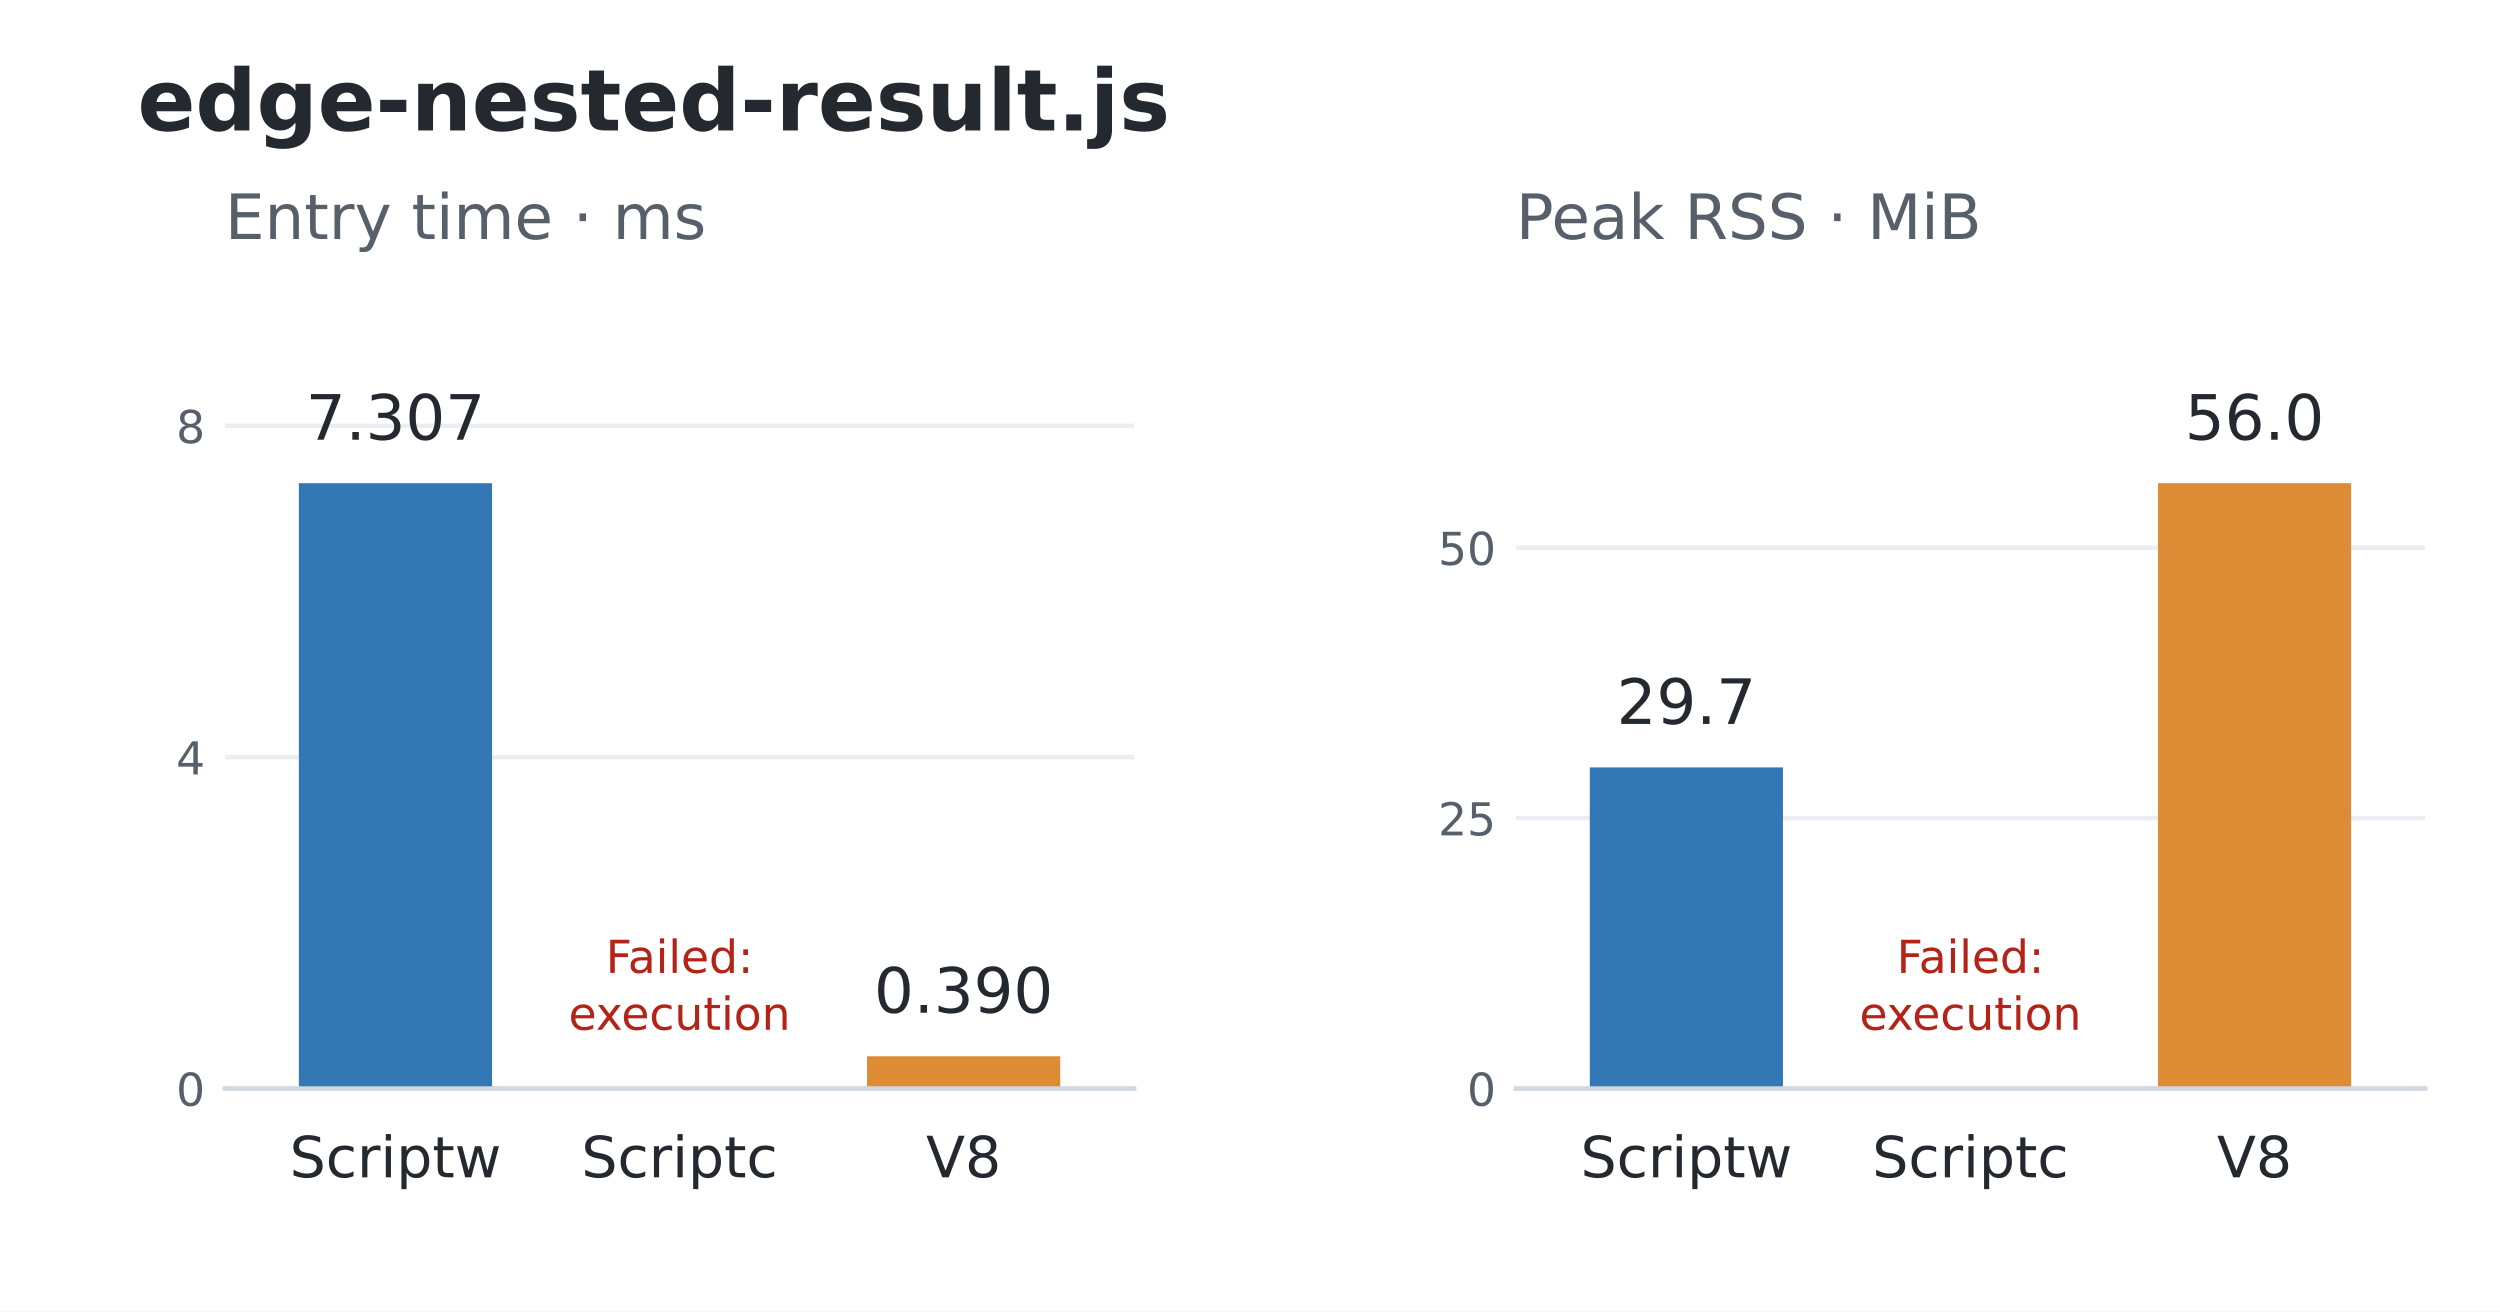
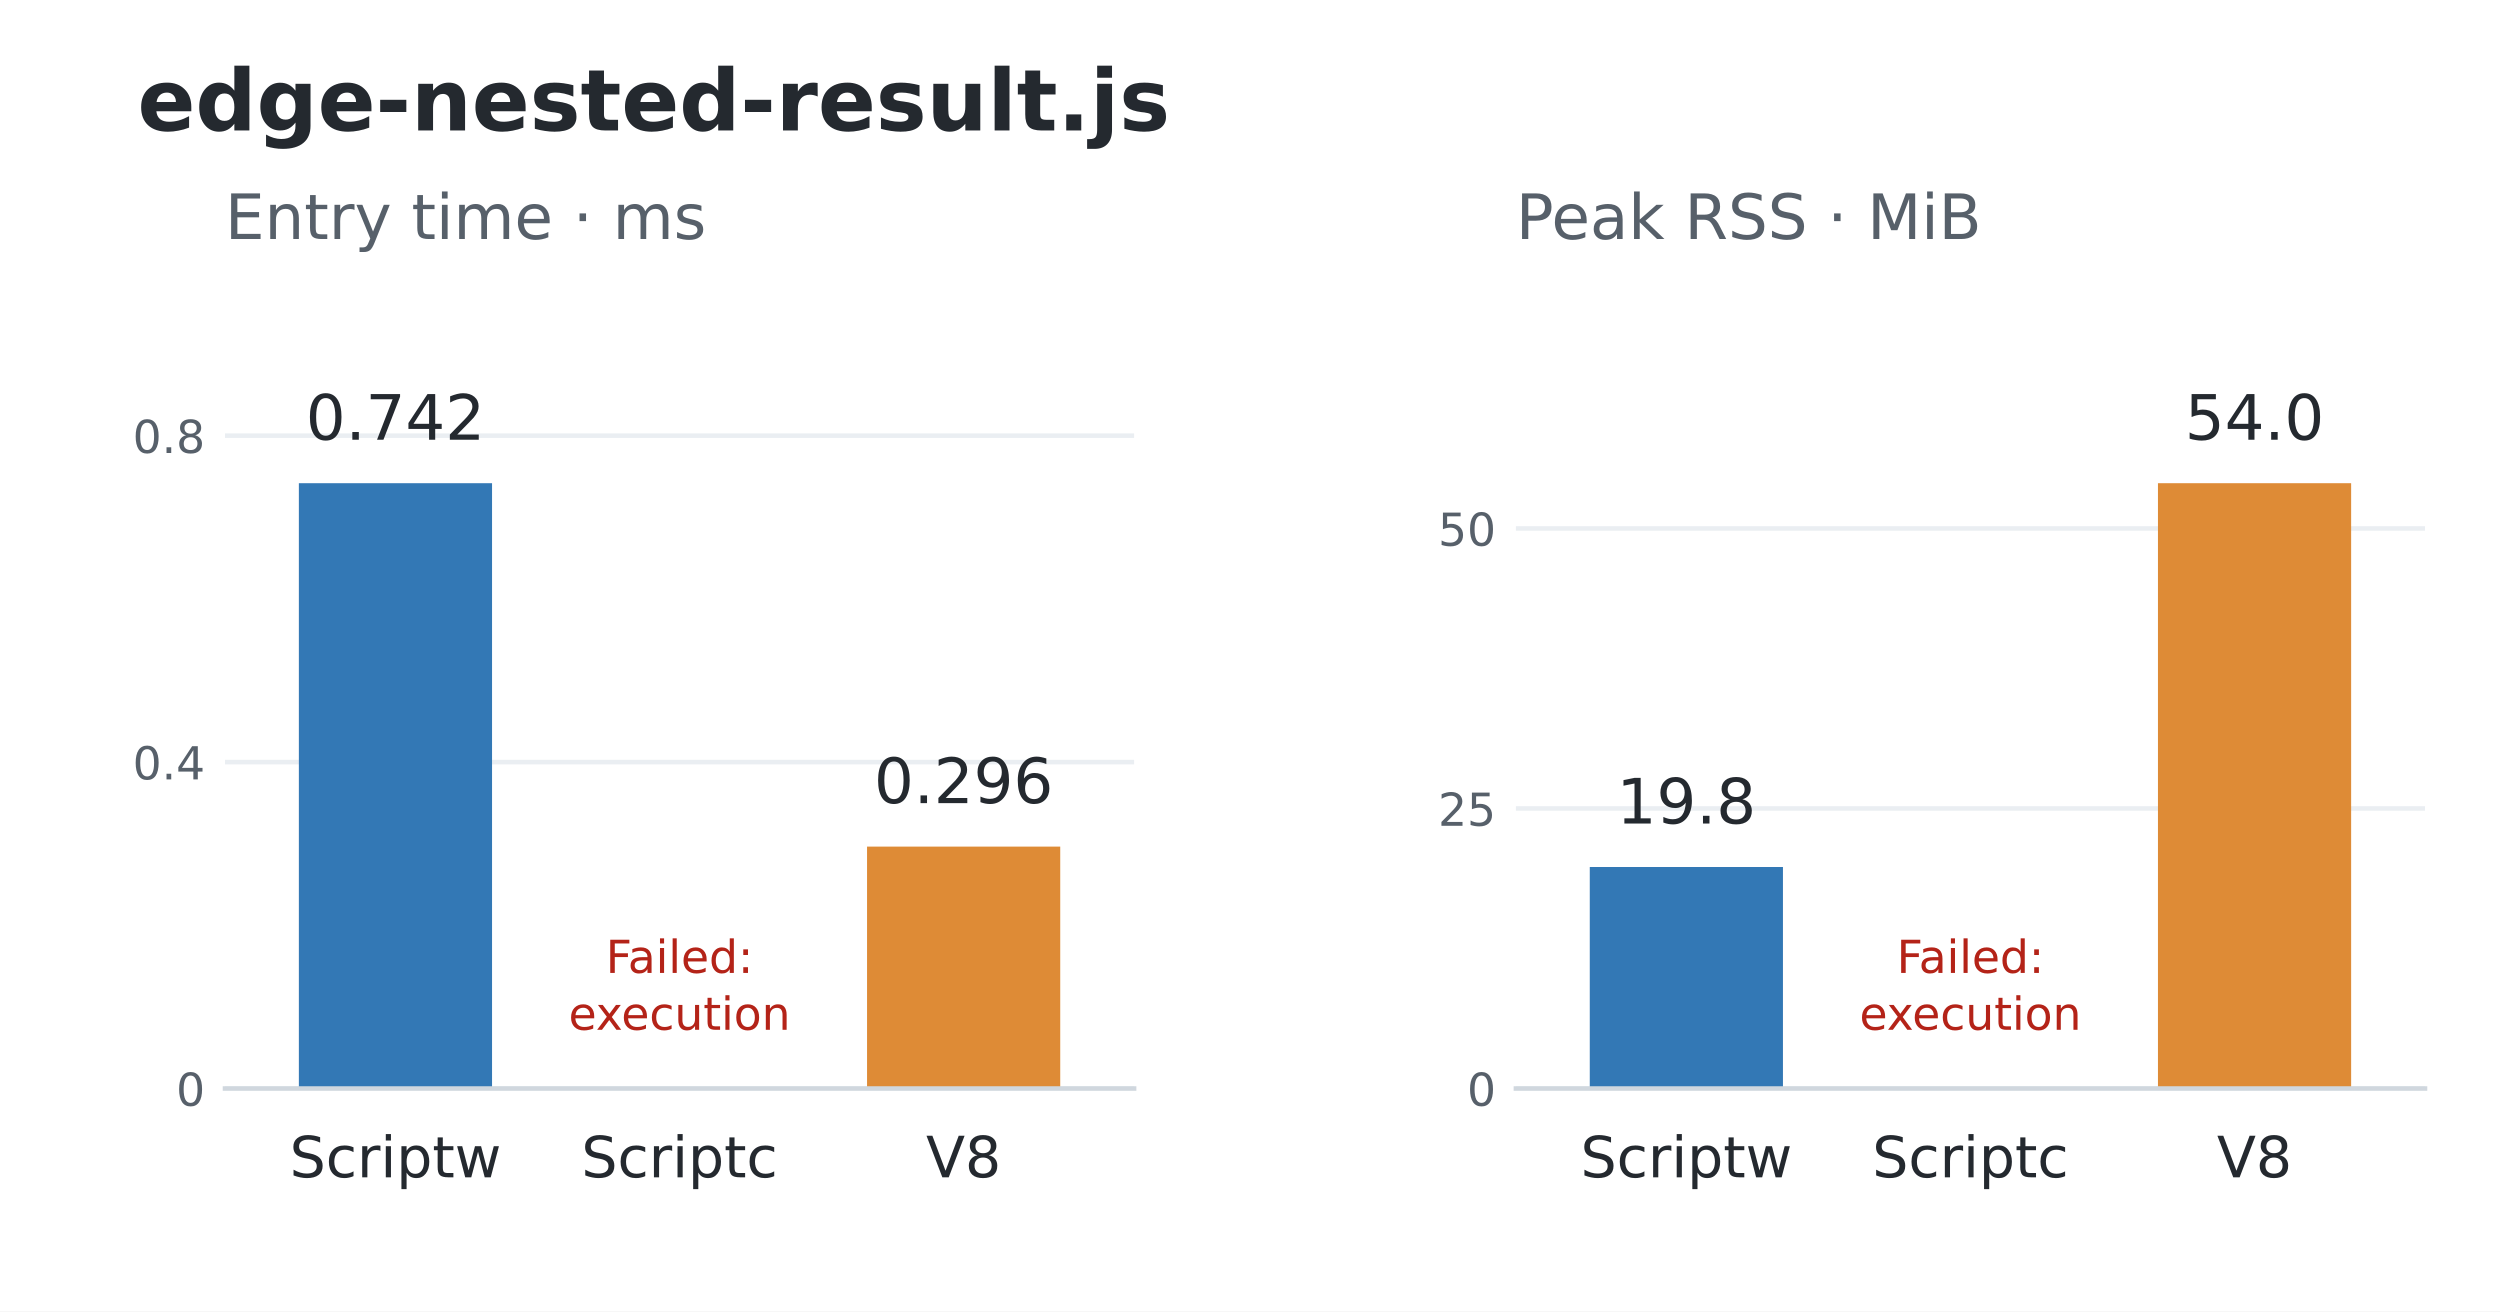
<svg xmlns="http://www.w3.org/2000/svg" width="439.2pt" height="230.4pt" viewBox="0 0 439.2 230.4" version="1.1">
  <defs>
    <style type="text/css">*{stroke-linejoin: round; stroke-linecap: butt}</style>
  </defs>
  <g id="figure_1">
    <g id="patch_1">
      <path d="M 0 230.4 L 439.2 230.4 L 439.2 0 L 0 0 z " style="fill: #ffffff" />
    </g>
    <g id="axes_1">
      <g id="patch_2">
        <path d="M 39.528 191.232 L 199.237 191.232 L 199.237 52.992 L 39.528 52.992 z " style="fill: #ffffff" />
      </g>
      <g id="matplotlib.axis_1">
        <g id="xtick_1">
          <g id="line2d_1" />
          <g id="text_1">
            <text style="font-size: 10px; font-family: 'DejaVu Sans'; text-anchor: middle; fill: #24292f" x="69.473" y="206.83" transform="rotate(-0 69.47346 206.8304)">Scriptw</text>
          </g>
        </g>
        <g id="xtick_2">
          <g id="line2d_2" />
          <g id="text_2">
            <text style="font-size: 10px; font-family: 'DejaVu Sans'; text-anchor: middle; fill: #24292f" x="119.383" y="206.83" transform="rotate(-0 119.3825 206.8304)">Scriptc</text>
          </g>
        </g>
        <g id="xtick_3">
          <g id="line2d_3" />
          <g id="text_3">
            <text style="font-size: 10px; font-family: 'DejaVu Sans'; text-anchor: middle; fill: #24292f" x="169.292" y="206.83" transform="rotate(-0 169.2916 206.8297)">V8</text>
          </g>
        </g>
      </g>
      <g id="matplotlib.axis_2">
        <g id="ytick_1">
          <g id="line2d_4">
            <path d="M 39.528 191.232 L 199.237 191.232 " clip-path="url(#p648741f3fb)" style="fill: none; stroke: #eaeef2; stroke-width: 0.8; stroke-linecap: square" />
          </g>
          <g id="line2d_5" />
          <g id="text_4">
            <text style="font-size: 8px; font-family: 'DejaVu Sans'; text-anchor: end; fill: #57606a" x="36.028" y="194.271" transform="rotate(-0 36.028 194.2711)">0</text>
          </g>
        </g>
        <g id="ytick_2">
          <g id="line2d_6">
-             <path d="M 39.528 133.022 L 199.237 133.022 " clip-path="url(#p648741f3fb)" style="fill: none; stroke: #eaeef2; stroke-width: 0.8; stroke-linecap: square" />
+             <path d="M 39.528 133.887 L 199.237 133.887 " clip-path="url(#p648741f3fb)" style="fill: none; stroke: #eaeef2; stroke-width: 0.8; stroke-linecap: square" />
          </g>
          <g id="line2d_7" />
          <g id="text_5">
-             <text style="font-size: 8px; font-family: 'DejaVu Sans'; text-anchor: end; fill: #57606a" x="36.028" y="136.061" transform="rotate(-0 36.028 136.0614)">4</text>
+             <text style="font-size: 8px; font-family: 'DejaVu Sans'; text-anchor: end; fill: #57606a" x="36.028" y="136.926" transform="rotate(-0 36.028 136.9257)">0.4</text>
          </g>
        </g>
        <g id="ytick_3">
          <g id="line2d_8">
-             <path d="M 39.528 74.813 L 199.237 74.813 " clip-path="url(#p648741f3fb)" style="fill: none; stroke: #eaeef2; stroke-width: 0.8; stroke-linecap: square" />
+             <path d="M 39.528 76.541 L 199.237 76.541 " clip-path="url(#p648741f3fb)" style="fill: none; stroke: #eaeef2; stroke-width: 0.8; stroke-linecap: square" />
          </g>
          <g id="line2d_9" />
          <g id="text_6">
-             <text style="font-size: 8px; font-family: 'DejaVu Sans'; text-anchor: end; fill: #57606a" x="36.028" y="77.852" transform="rotate(-0 36.028 77.8517)">8</text>
+             <text style="font-size: 8px; font-family: 'DejaVu Sans'; text-anchor: end; fill: #57606a" x="36.028" y="79.58" transform="rotate(-0 36.028 79.58032)">0.8</text>
          </g>
        </g>
      </g>
      <g id="patch_3">
        <path d="M 52.504 191.232 L 86.443 191.232 L 86.443 84.894 L 52.504 84.894 z " clip-path="url(#p648741f3fb)" style="fill: #3378b5" />
      </g>
      <g id="patch_4">
-         <path d="M 152.323 191.232 L 186.261 191.232 L 186.261 185.561 L 152.323 185.561 z " clip-path="url(#p648741f3fb)" style="fill: #de8b36" />
+         <path d="M 152.323 191.232 L 186.261 191.232 L 186.261 148.735 L 152.323 148.735 z " clip-path="url(#p648741f3fb)" style="fill: #de8b36" />
      </g>
      <g id="patch_5">
        <path d="M 39.528 191.232 L 199.237 191.232 " style="fill: none; stroke: #d0d7de; stroke-width: 0.8; stroke-linejoin: miter; stroke-linecap: square" />
      </g>
      <g id="text_7">
-         <text style="font-size: 11px; font-family: 'DejaVu Sans'; text-anchor: middle; fill: #24292f" x="69.473" y="77.251" transform="rotate(-0 69.47346 77.25096)">7.307</text>
+         <text style="font-size: 11px; font-family: 'DejaVu Sans'; text-anchor: middle; fill: #24292f" x="69.473" y="77.251" transform="rotate(-0 69.47346 77.25096)">0.742</text>
      </g>
      <g id="text_8">
        <text style="font-size: 8px; font-family: 'DejaVu Sans'; fill: #b42318" transform="translate(106.4269 170.9201)">Failed:</text>
        <text style="font-size: 8px; font-family: 'DejaVu Sans'; fill: #b42318" transform="translate(99.88942 180.9201)">execution</text>
      </g>
      <g id="text_9">
-         <text style="font-size: 11px; font-family: 'DejaVu Sans'; text-anchor: middle; fill: #24292f" x="169.292" y="177.918" transform="rotate(-0 169.2916 177.918)">0.390</text>
+         <text style="font-size: 11px; font-family: 'DejaVu Sans'; text-anchor: middle; fill: #24292f" x="169.292" y="141.092" transform="rotate(-0 169.2916 141.0921)">0.296</text>
      </g>
      <g id="text_10">
        <text style="font-size: 11px; font-family: 'DejaVu Sans'; text-anchor: start; fill: #57606a" x="39.528" y="41.992" transform="rotate(-0 39.528 41.992)">Entry time · ms</text>
      </g>
    </g>
    <g id="axes_2">
      <g id="patch_6">
        <path d="M 266.315 191.232 L 426.024 191.232 L 426.024 52.992 L 266.315 52.992 z " style="fill: #ffffff" />
      </g>
      <g id="matplotlib.axis_3">
        <g id="xtick_4">
          <g id="line2d_10" />
          <g id="text_11">
            <text style="font-size: 10px; font-family: 'DejaVu Sans'; text-anchor: middle; fill: #24292f" x="296.26" y="206.83" transform="rotate(-0 296.2604 206.8304)">Scriptw</text>
          </g>
        </g>
        <g id="xtick_5">
          <g id="line2d_11" />
          <g id="text_12">
            <text style="font-size: 10px; font-family: 'DejaVu Sans'; text-anchor: middle; fill: #24292f" x="346.169" y="206.83" transform="rotate(-0 346.1695 206.8304)">Scriptc</text>
          </g>
        </g>
        <g id="xtick_6">
          <g id="line2d_12" />
          <g id="text_13">
            <text style="font-size: 10px; font-family: 'DejaVu Sans'; text-anchor: middle; fill: #24292f" x="396.079" y="206.83" transform="rotate(-0 396.0785 206.8297)">V8</text>
          </g>
        </g>
      </g>
      <g id="matplotlib.axis_4">
        <g id="ytick_4">
          <g id="line2d_13">
            <path d="M 266.315 191.232 L 426.024 191.232 " clip-path="url(#pf3a1462166)" style="fill: none; stroke: #eaeef2; stroke-width: 0.8; stroke-linecap: square" />
          </g>
          <g id="line2d_14" />
          <g id="text_14">
            <text style="font-size: 8px; font-family: 'DejaVu Sans'; text-anchor: end; fill: #57606a" x="262.815" y="194.271" transform="rotate(-0 262.8149 194.2711)">0</text>
          </g>
        </g>
        <g id="ytick_5">
          <g id="line2d_15">
-             <path d="M 266.315 143.725 L 426.024 143.725 " clip-path="url(#pf3a1462166)" style="fill: none; stroke: #eaeef2; stroke-width: 0.8; stroke-linecap: square" />
+             <path d="M 266.315 142.035 L 426.024 142.035 " clip-path="url(#pf3a1462166)" style="fill: none; stroke: #eaeef2; stroke-width: 0.8; stroke-linecap: square" />
          </g>
          <g id="line2d_16" />
          <g id="text_15">
-             <text style="font-size: 8px; font-family: 'DejaVu Sans'; text-anchor: end; fill: #57606a" x="262.815" y="146.764" transform="rotate(-0 262.8149 146.7637)">25</text>
+             <text style="font-size: 8px; font-family: 'DejaVu Sans'; text-anchor: end; fill: #57606a" x="262.815" y="145.074" transform="rotate(-0 262.8149 145.0741)">25</text>
          </g>
        </g>
        <g id="ytick_6">
          <g id="line2d_17">
-             <path d="M 266.315 96.217 L 426.024 96.217 " clip-path="url(#pf3a1462166)" style="fill: none; stroke: #eaeef2; stroke-width: 0.8; stroke-linecap: square" />
+             <path d="M 266.315 92.838 L 426.024 92.838 " clip-path="url(#pf3a1462166)" style="fill: none; stroke: #eaeef2; stroke-width: 0.8; stroke-linecap: square" />
          </g>
          <g id="line2d_18" />
          <g id="text_16">
-             <text style="font-size: 8px; font-family: 'DejaVu Sans'; text-anchor: end; fill: #57606a" x="262.815" y="99.256" transform="rotate(-0 262.8149 99.25642)">50</text>
+             <text style="font-size: 8px; font-family: 'DejaVu Sans'; text-anchor: end; fill: #57606a" x="262.815" y="95.877" transform="rotate(-0 262.8149 95.87714)">50</text>
          </g>
        </g>
      </g>
      <g id="patch_7">
-         <path d="M 279.291 191.232 L 313.229 191.232 L 313.229 134.821 L 279.291 134.821 z " clip-path="url(#pf3a1462166)" style="fill: #3378b5" />
+         <path d="M 279.291 191.232 L 313.229 191.232 L 313.229 152.316 L 279.291 152.316 z " clip-path="url(#pf3a1462166)" style="fill: #3378b5" />
      </g>
      <g id="patch_8">
        <path d="M 379.109 191.232 L 413.048 191.232 L 413.048 84.894 L 379.109 84.894 z " clip-path="url(#pf3a1462166)" style="fill: #de8b36" />
      </g>
      <g id="patch_9">
        <path d="M 266.315 191.232 L 426.024 191.232 " style="fill: none; stroke: #d0d7de; stroke-width: 0.8; stroke-linejoin: miter; stroke-linecap: square" />
      </g>
      <g id="text_17">
-         <text style="font-size: 11px; font-family: 'DejaVu Sans'; text-anchor: middle; fill: #24292f" x="296.26" y="127.178" transform="rotate(-0 296.2604 127.1782)">29.7</text>
+         <text style="font-size: 11px; font-family: 'DejaVu Sans'; text-anchor: middle; fill: #24292f" x="296.26" y="144.674" transform="rotate(-0 296.2604 144.6739)">19.8</text>
      </g>
      <g id="text_18">
        <text style="font-size: 8px; font-family: 'DejaVu Sans'; fill: #b42318" transform="translate(333.2138 170.9201)">Failed:</text>
        <text style="font-size: 8px; font-family: 'DejaVu Sans'; fill: #b42318" transform="translate(326.6763 180.9201)">execution</text>
      </g>
      <g id="text_19">
-         <text style="font-size: 11px; font-family: 'DejaVu Sans'; text-anchor: middle; fill: #24292f" x="396.079" y="77.251" transform="rotate(-0 396.0785 77.25096)">56.0</text>
+         <text style="font-size: 11px; font-family: 'DejaVu Sans'; text-anchor: middle; fill: #24292f" x="396.079" y="77.251" transform="rotate(-0 396.0785 77.25096)">54.0</text>
      </g>
      <g id="text_20">
        <text style="font-size: 11px; font-family: 'DejaVu Sans'; text-anchor: start; fill: #57606a" x="266.315" y="41.992" transform="rotate(-0 266.3149 41.992)">Peak RSS · MiB</text>
      </g>
    </g>
    <g id="text_21">
      <text style="font-weight: 700; font-size: 15px; font-family: 'DejaVu Sans'; text-anchor: start; fill: #24292f" x="24.156" y="22.918" transform="rotate(-0 24.156 22.91766)">edge-nested-result.js</text>
    </g>
  </g>
  <defs>
    <clipPath id="p648741f3fb">
      <rect x="39.528" y="52.992" width="159.709" height="138.24" />
    </clipPath>
    <clipPath id="pf3a1462166">
      <rect x="266.315" y="52.992" width="159.709" height="138.24" />
    </clipPath>
  </defs>
</svg>
